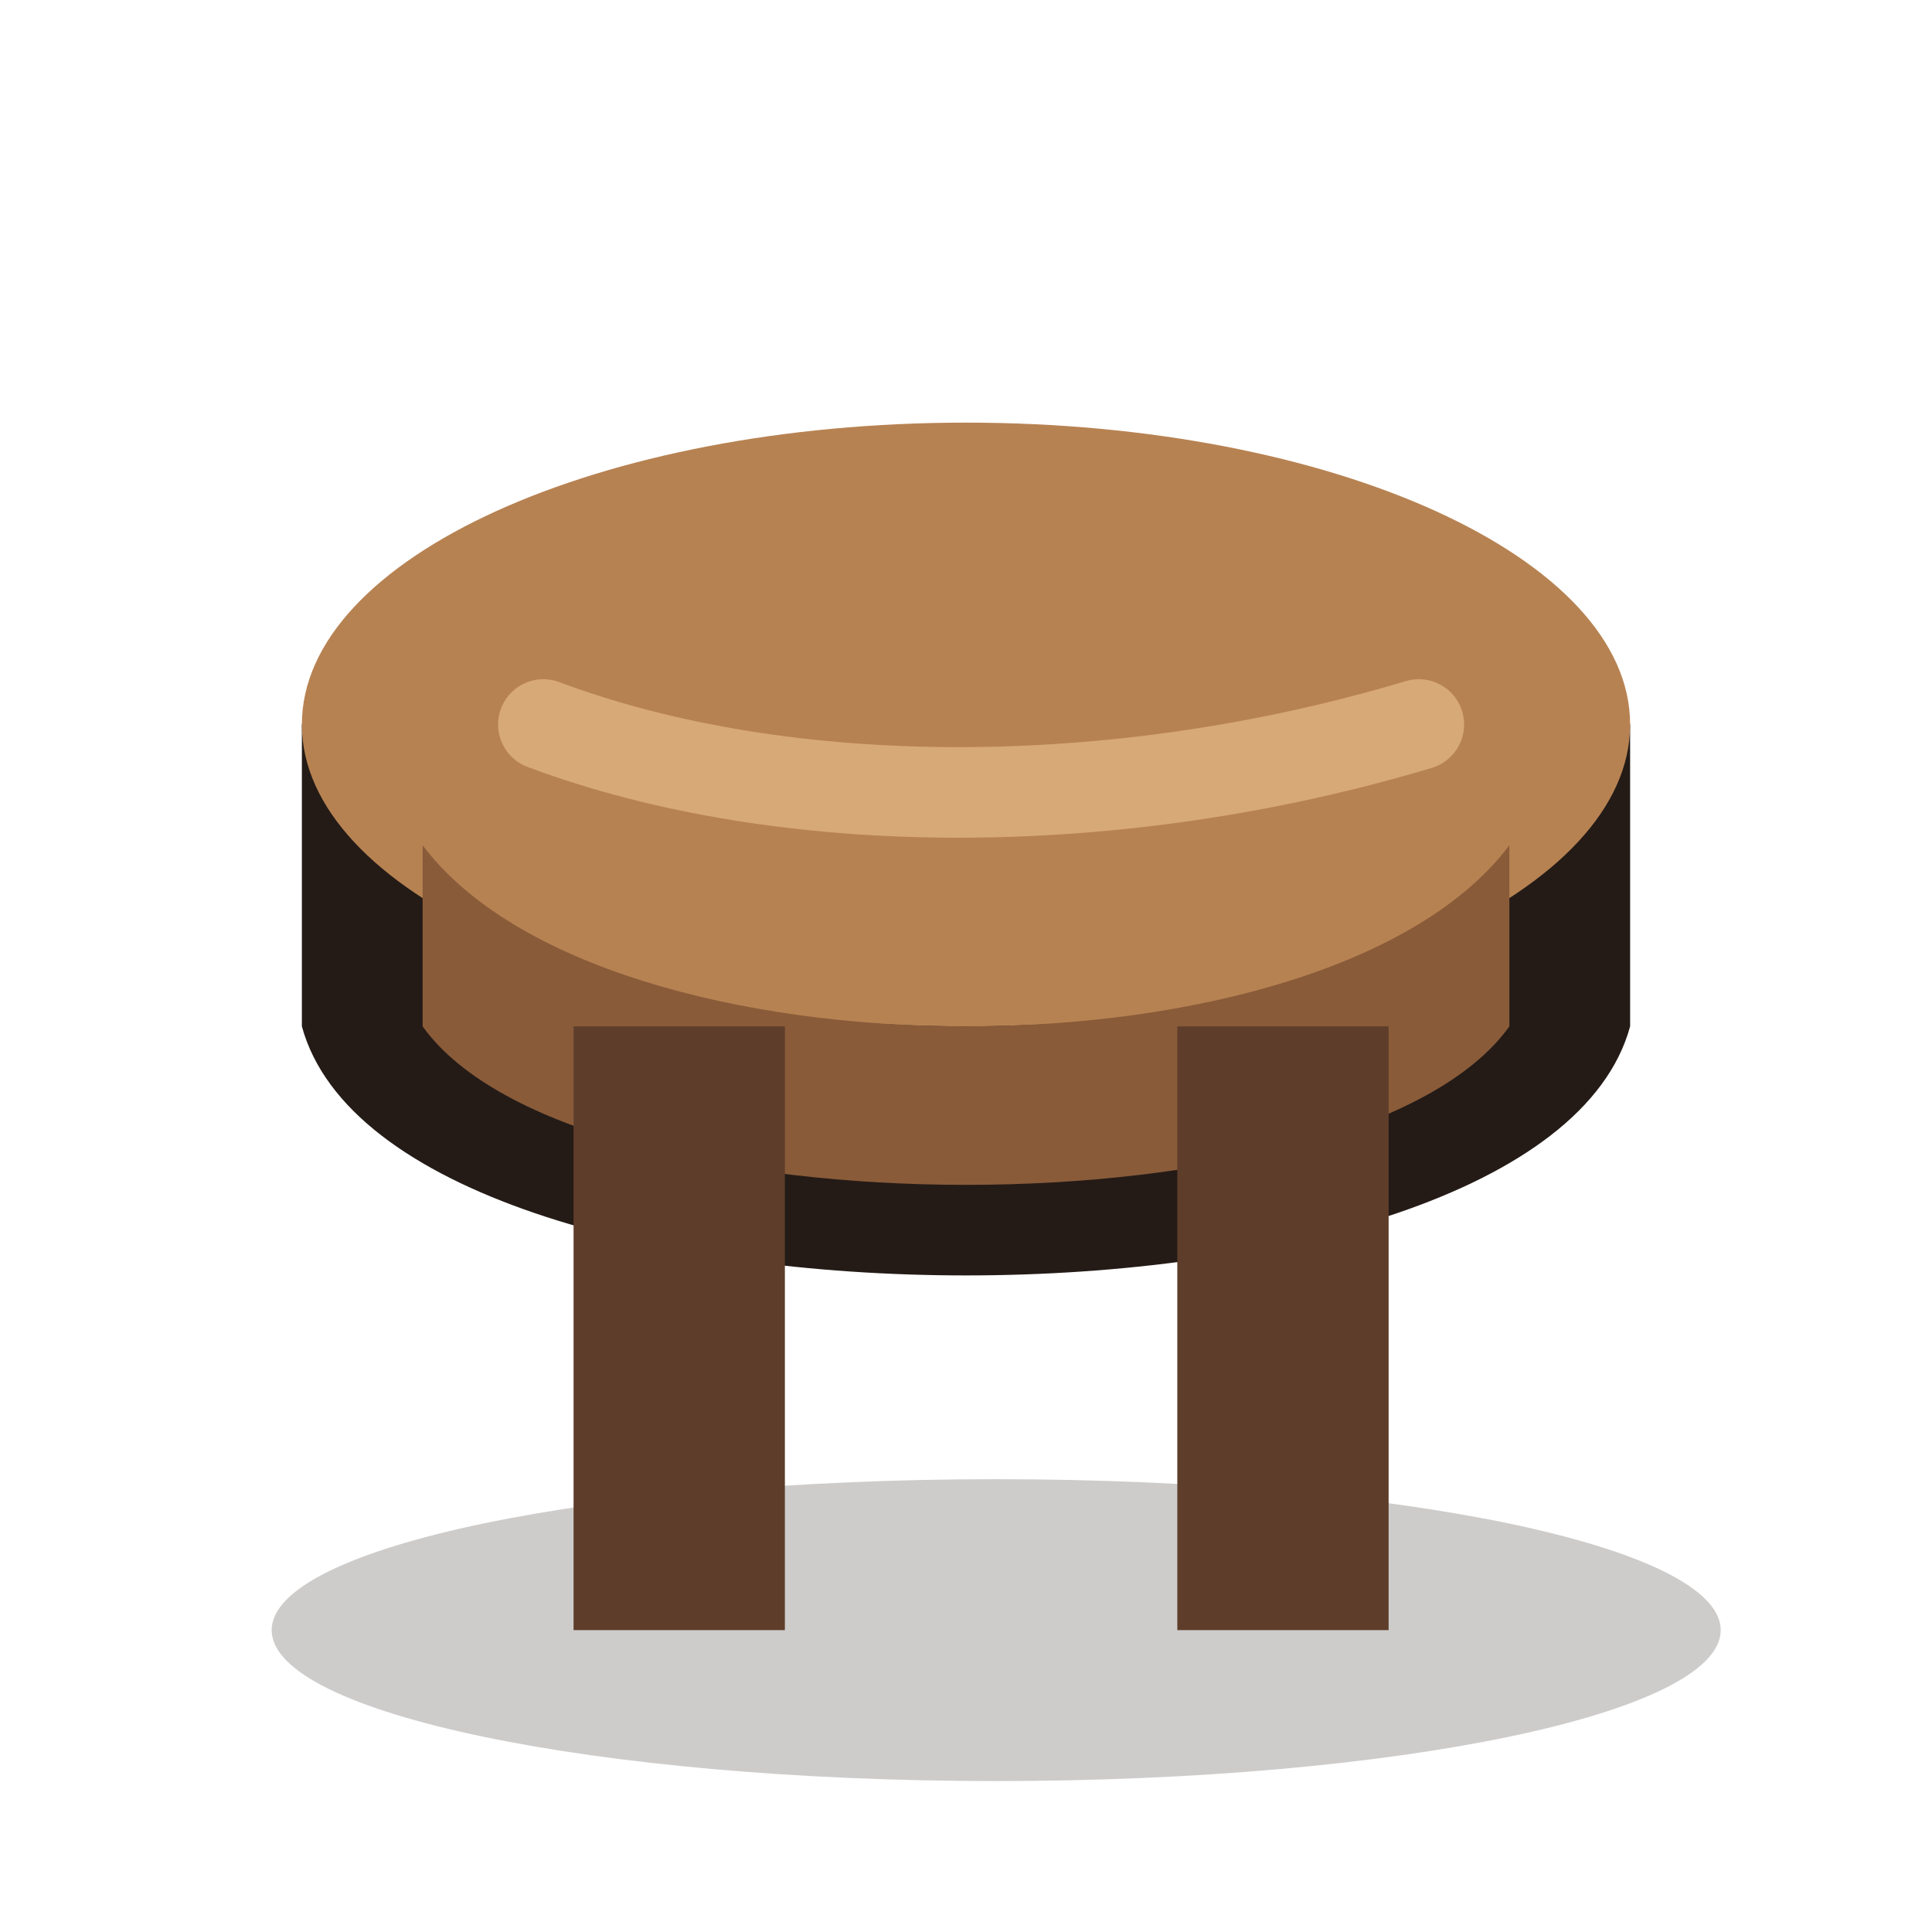
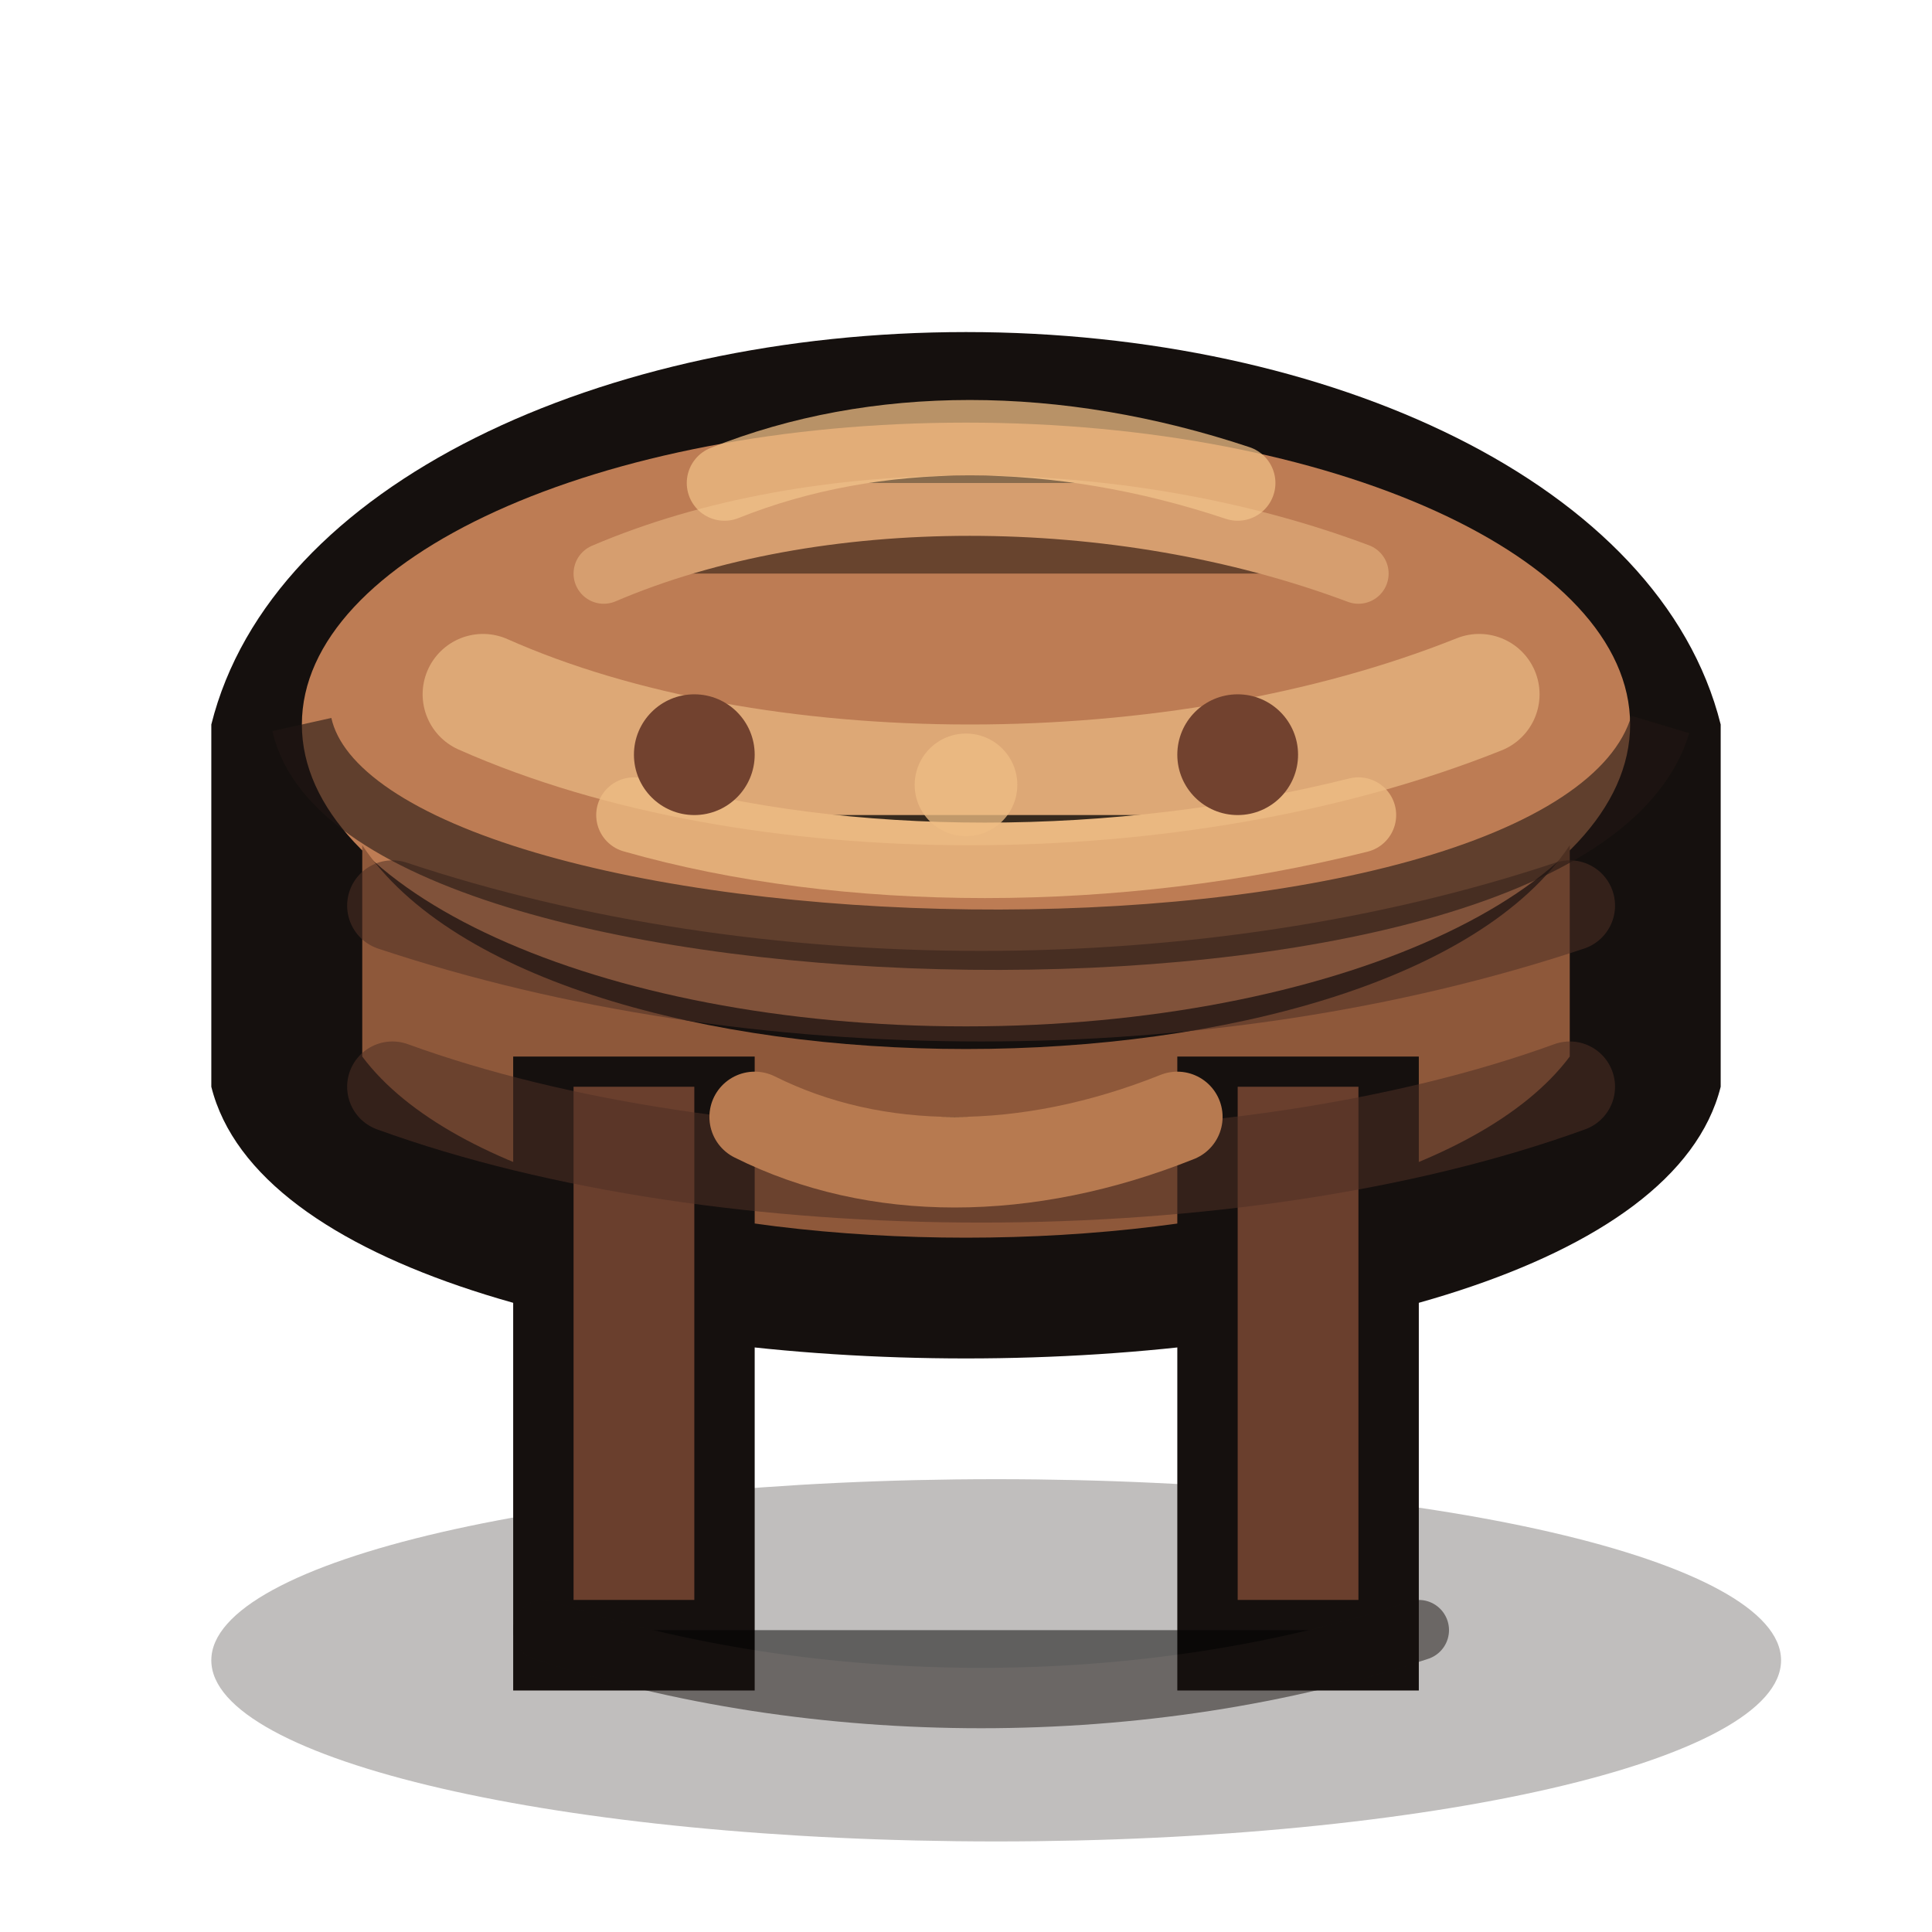
<svg xmlns="http://www.w3.org/2000/svg" viewBox="0 0 64 64">
-   <ellipse cx="33" cy="54" rx="24" ry="5" fill="#3d3430" opacity=".25" />
-   <path d="M10 24c3-10 41-10 44 0v10c-3 11-41 11-44 0z" fill="#241b17" />
-   <ellipse cx="32" cy="24" rx="22" ry="10" fill="#b78252" />
-   <path d="M14 28c6 8 30 8 36 0v6c-5 7-31 7-36 0z" fill="#895b39" />
-   <path d="M19 34h7v20h-7zM39 34h7v20h-7z" fill="#5e3d2a" />
-   <path d="M18 24c8 3 19 3 29 0" fill="none" stroke="#d7a976" stroke-width="3" stroke-linecap="round" />
+   <ellipse cx="33" cy="55" rx="26" ry="6" fill="#1b1512" opacity=".28" />
+   <path d="M7 24c2-8 13-13 25-13s23 5 25 13v12c-3 12-47 12-50 0z" fill="#15100e" />
+   <ellipse cx="32" cy="24" rx="22" ry="10" fill="#bd7c54" />
+   <path d="M12 28c6 9 34 9 40 0v7c-6 8-34 8-40 0z" fill="#8e583a" />
+   <path d="M17 35h8v21h-8zM39 35h8v21h-8z" fill="#15100e" />
+   <path d="M19 36h4v17h-4zM41 36h4v17h-4z" fill="#6a3f2d" />
+   <path d="M16 23c9 4 23 4 33 0" fill="none" stroke="#dda876" stroke-width="4" stroke-linecap="round" />
+   <path d="M13 30c12 4 27 4 39 0M13 36c11 4 28 4 39 0" fill="none" stroke="#4f2f25" stroke-width="3" stroke-linecap="round" opacity=".55" />
+   <path d="M24 16c5-2 11-2 17 0M21 27c7 2 16 2 24 0" stroke="#efbd84" stroke-width="2.5" stroke-linecap="round" opacity=".75" />
+   <circle cx="23" cy="25" r="2" fill="#72422f" />
+   <circle cx="41" cy="25" r="2" fill="#72422f" />
+   <path d="M18 54c9 3 20 3 29 0" stroke="#15100e" stroke-width="2" stroke-linecap="round" opacity=".5" />
+   <path d="M10 24c2 9 42 10 45 0" fill="none" stroke="#211612" stroke-width="2" opacity=".6" />
+   <path d="M25 37c4 2 9 2 14 0" stroke="#b77a50" stroke-width="3" stroke-linecap="round" />
+   <path d="M20 19c7-3 17-3 25 0" stroke="#f4c891" stroke-width="2" stroke-linecap="round" opacity=".45" />
+   <circle cx="32" cy="26" r="1.7" fill="#efbd84" opacity=".75" />
</svg>
